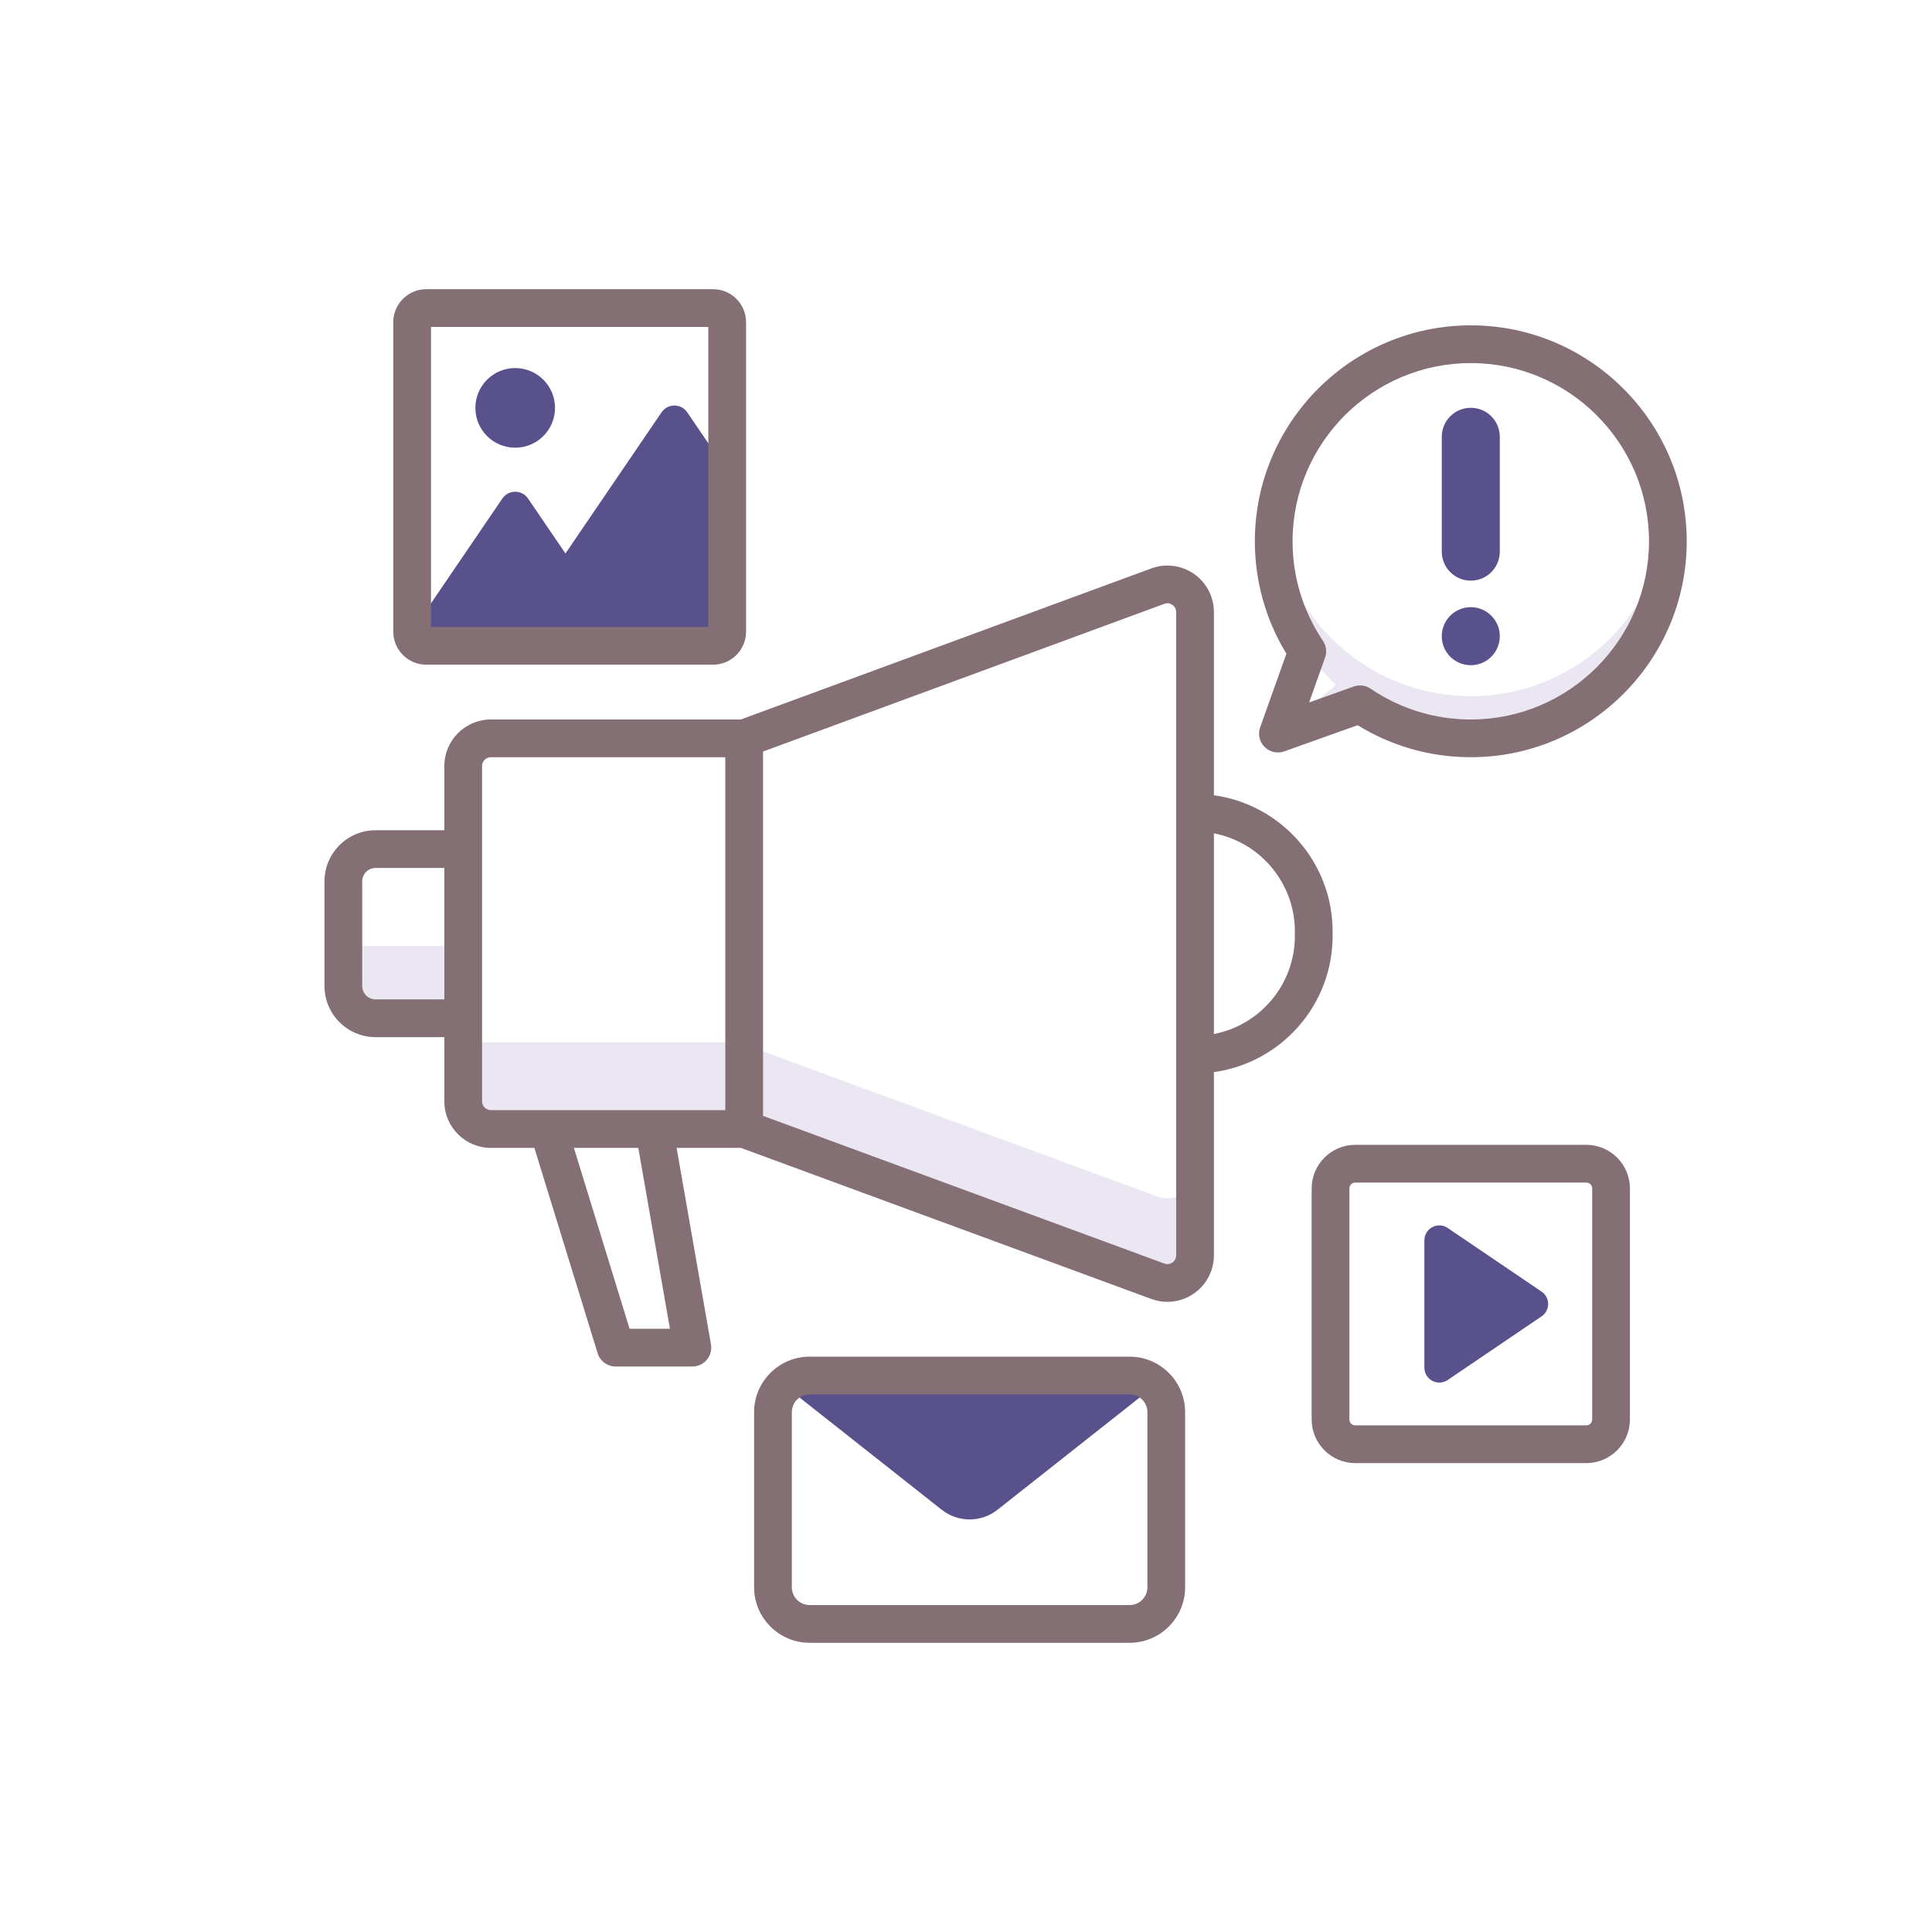
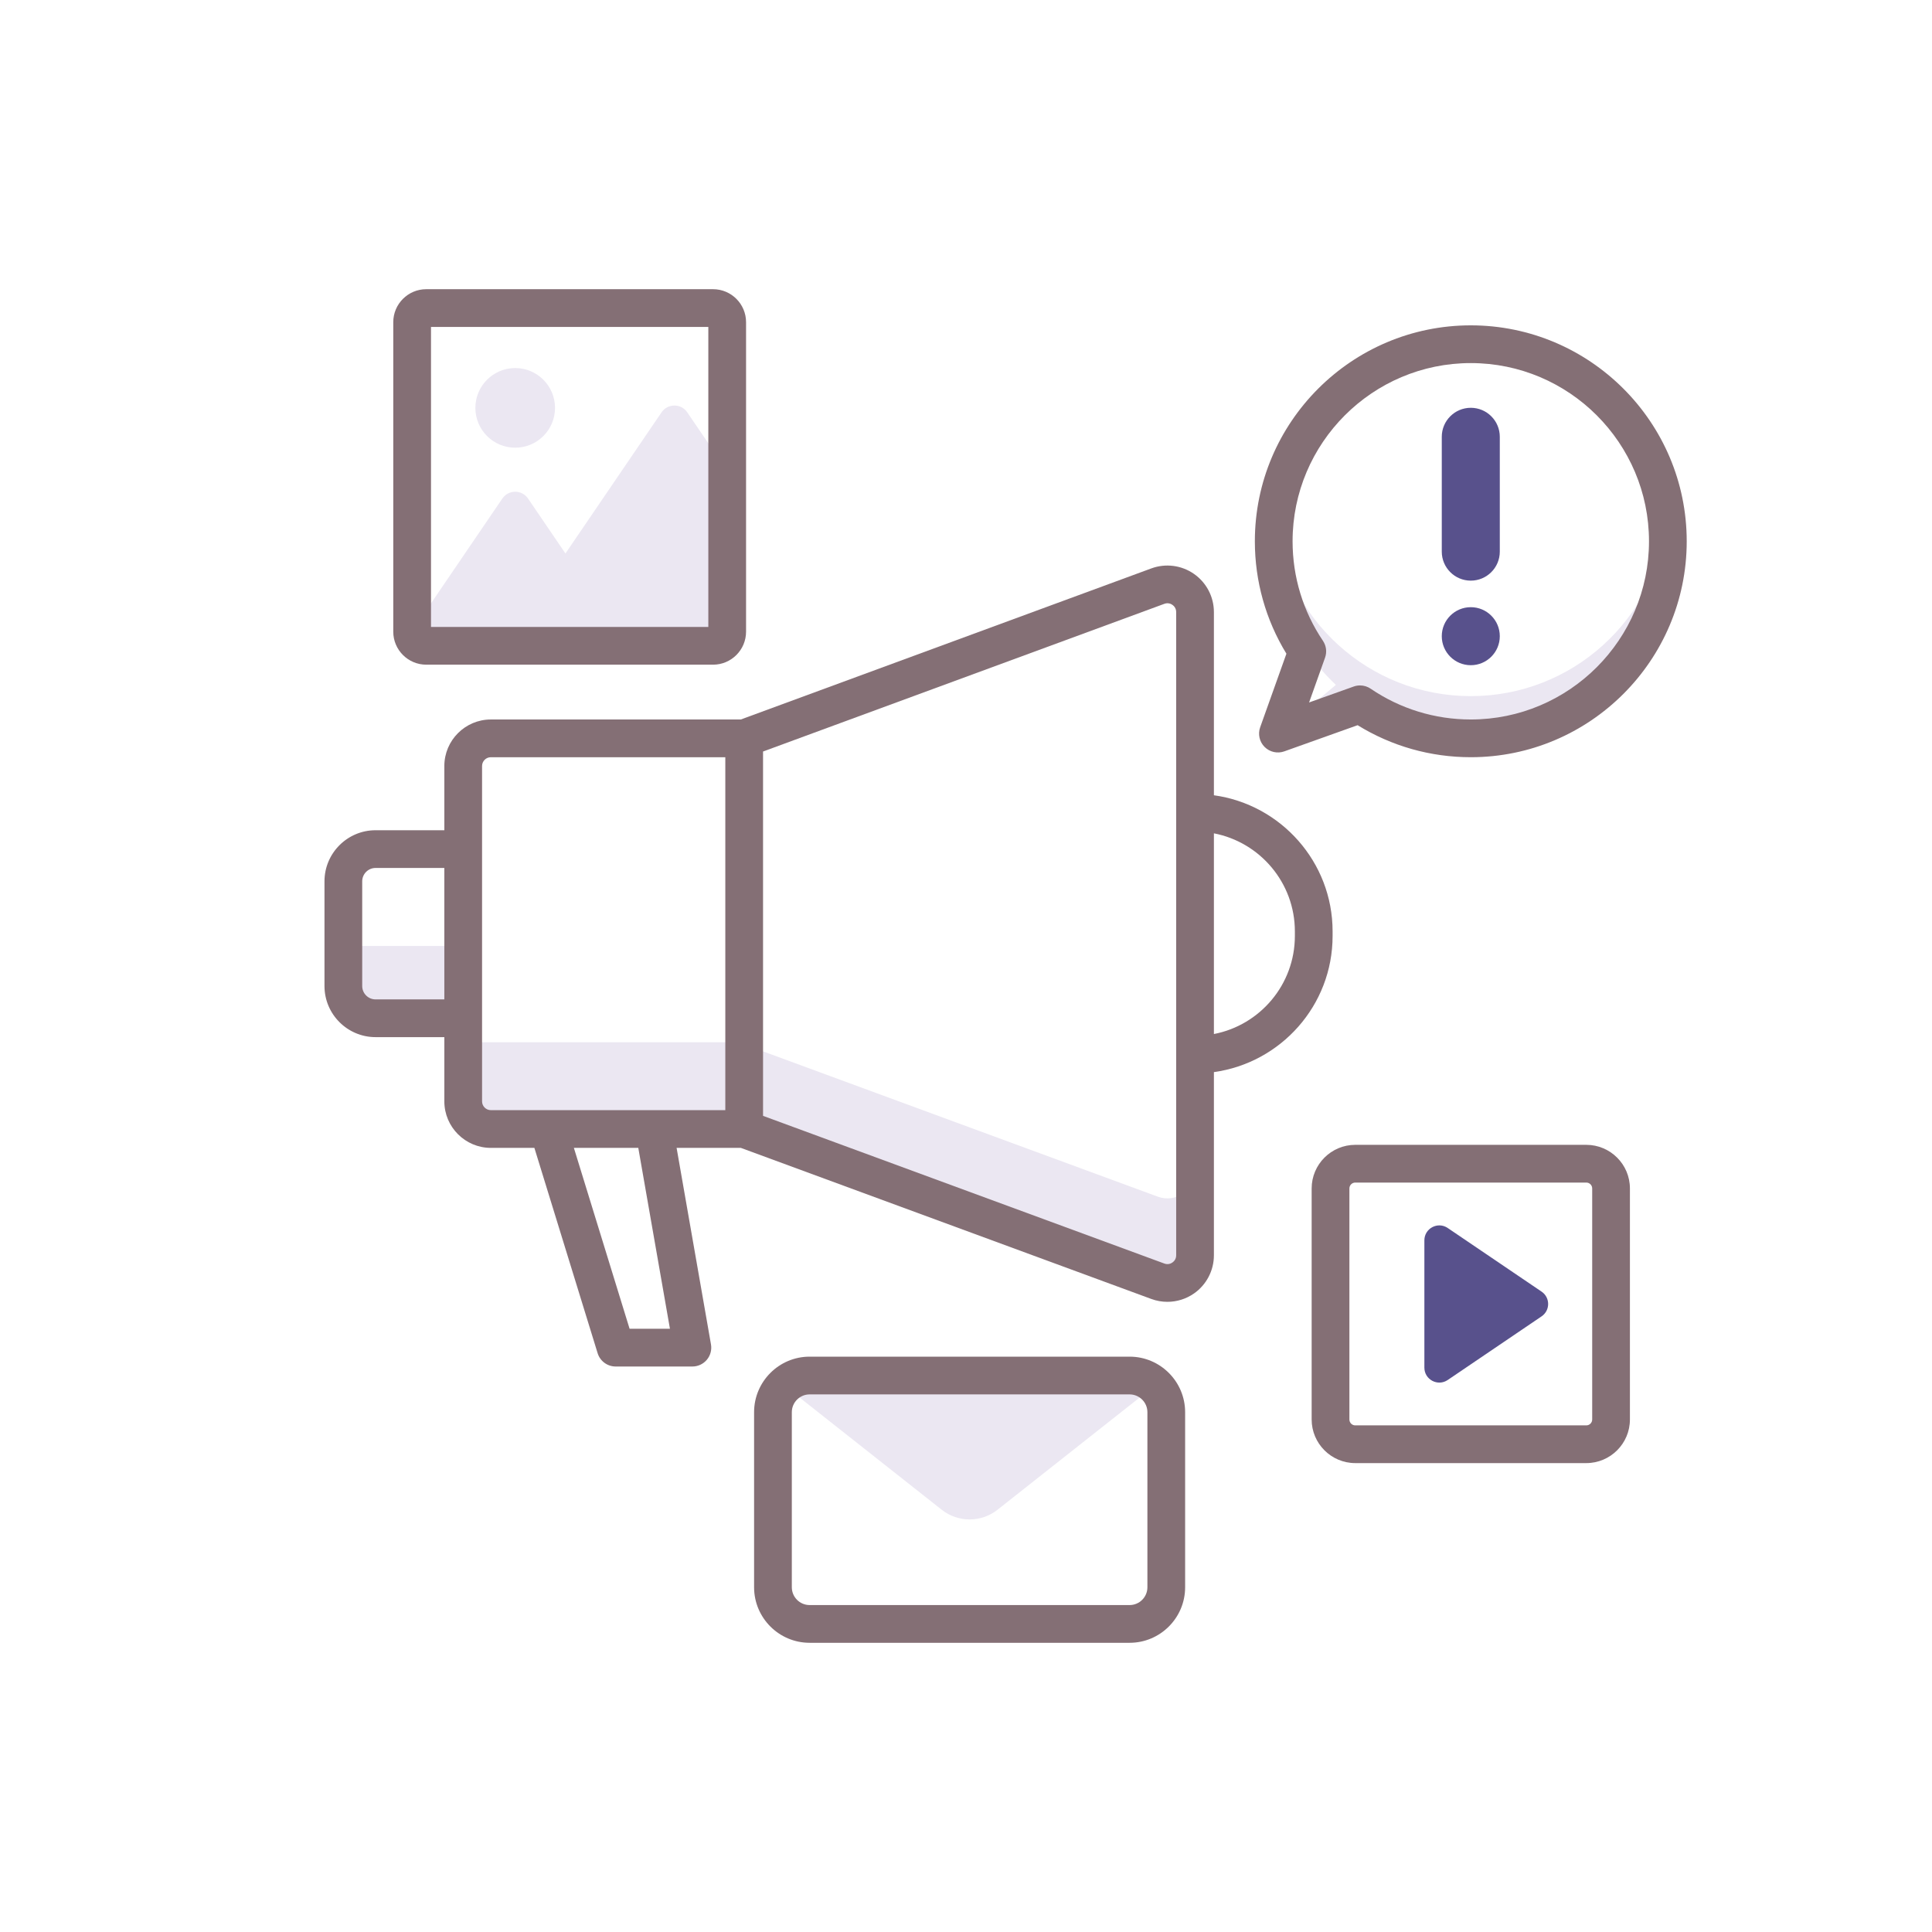
<svg xmlns="http://www.w3.org/2000/svg" width="188" height="188" viewBox="0 0 188 188" fill="none">
  <path d="M33.41 92.048V95.951C33.41 97.682 34.814 99.086 36.545 99.086H45.073V92.048H33.41Z" fill="#EBE7F2" />
  <path d="M45.073 101.421V107.171C45.073 108.657 46.278 109.863 47.764 109.863H72.415V101.422H45.073V101.421Z" fill="#EBE7F2" />
  <path d="M112.667 116.446L72.415 101.632V109.862L112.667 124.676C114.424 125.323 116.288 124.023 116.288 122.151V113.921C116.288 115.793 114.424 117.093 112.667 116.446Z" fill="#EBE7F2" />
-   <path d="M66.875 40.123C66.275 39.242 64.975 39.242 64.375 40.123L55.023 53.859L51.383 48.512C50.782 47.631 49.483 47.631 48.883 48.512L40.111 61.396C40.146 62.2 40.804 62.843 41.616 62.843H48.906H61.139H69.249C70.084 62.843 70.761 62.166 70.761 61.331V45.832L66.875 40.123Z" fill="#58518c" />
-   <path d="M50.133 43.565C52.273 43.565 54.008 41.83 54.008 39.69C54.008 37.55 52.273 35.815 50.133 35.815C47.993 35.815 46.258 37.55 46.258 39.69C46.258 41.83 47.992 43.565 50.133 43.565Z" fill="#58518c" />
-   <path d="M109.919 133.85H78.783C77.833 133.85 76.976 134.227 76.336 134.832L91.636 146.911C93.228 148.167 95.474 148.167 97.066 146.911L112.366 134.832C111.726 134.228 110.869 133.85 109.919 133.85Z" fill="#58518c" />
+   <path d="M66.875 40.123C66.275 39.242 64.975 39.242 64.375 40.123L55.023 53.859L51.383 48.512C50.782 47.631 49.483 47.631 48.883 48.512L40.111 61.396C40.146 62.2 40.804 62.843 41.616 62.843H48.906H61.139H69.249C70.084 62.843 70.761 62.166 70.761 61.331V45.832L66.875 40.123Z" fill="#EBE7F2" />
+   <path d="M50.133 43.565C52.273 43.565 54.008 41.83 54.008 39.69C54.008 37.55 52.273 35.815 50.133 35.815C47.993 35.815 46.258 37.55 46.258 39.69C46.258 41.83 47.992 43.565 50.133 43.565Z" fill="#EBE7F2" />
+   <path d="M109.919 133.85H78.783C77.833 133.85 76.976 134.227 76.336 134.832L91.636 146.911C93.228 148.167 95.474 148.167 97.066 146.911L112.366 134.832C111.726 134.228 110.869 133.85 109.919 133.85Z" fill="#EBE7F2" />
  <path d="M123.943 52.672C123.943 51.978 123.982 51.292 124.054 50.617C125.079 60.242 133.224 67.739 143.12 67.739C153.017 67.739 161.16 60.242 162.186 50.617C162.258 51.292 162.297 51.977 162.297 52.672C162.297 63.263 153.711 71.848 143.12 71.848C139.124 71.848 135.416 70.625 132.344 68.535V68.536L124.354 71.386L129.992 66.644C126.271 63.145 123.943 58.182 123.943 52.672Z" fill="#EBE7F2" />
  <path d="M143.12 56.501C141.561 56.501 140.297 55.237 140.297 53.678V42.505C140.297 40.946 141.561 39.682 143.12 39.682C144.679 39.682 145.943 40.946 145.943 42.505V53.678C145.943 55.237 144.679 56.501 143.12 56.501Z" fill="#58518c" />
  <path d="M143.12 64.73C144.679 64.73 145.943 63.466 145.943 61.907C145.943 60.348 144.679 59.084 143.12 59.084C141.561 59.084 140.297 60.348 140.297 61.907C140.297 63.466 141.561 64.73 143.12 64.73Z" fill="#58518c" />
  <path d="M129.673 91.079V90.631C129.673 83.874 124.636 78.285 118.123 77.386V59.559C118.123 58.08 117.399 56.692 116.185 55.846C114.973 55 113.419 54.8 112.033 55.311L72.088 70.012H47.765C45.269 70.012 43.238 72.044 43.238 74.54V80.789H36.546C33.806 80.789 31.575 83.02 31.575 85.761V95.951C31.575 98.691 33.806 100.922 36.546 100.922H43.238V107.172C43.238 109.668 45.269 111.699 47.765 111.699H52L58.154 131.677C58.392 132.447 59.103 132.973 59.909 132.973H67.376C67.918 132.973 68.433 132.733 68.782 132.317C69.13 131.902 69.278 131.354 69.184 130.82L65.839 111.698H72.089L112.033 126.4C112.539 126.587 113.069 126.679 113.596 126.679C114.51 126.679 115.417 126.402 116.185 125.866C117.399 125.02 118.123 123.631 118.123 122.152V104.325C124.637 103.425 129.673 97.836 129.673 91.079ZM36.545 97.25C35.829 97.25 35.246 96.666 35.246 95.95V85.76C35.246 85.043 35.829 84.46 36.545 84.46H43.237V97.249H36.545V97.25ZM46.909 107.171V99.085V82.625V74.54C46.909 74.067 47.292 73.684 47.764 73.684H70.579V108.027H63.709C63.707 108.027 63.706 108.027 63.703 108.027H47.765C47.293 108.027 46.909 107.642 46.909 107.171ZM65.191 129.299H61.264L55.843 111.698H62.111L65.191 129.299ZM114.452 122.151C114.452 122.539 114.222 122.757 114.086 122.853C113.949 122.948 113.666 123.088 113.302 122.954L74.251 108.582V73.129L113.302 58.757C113.666 58.623 113.949 58.762 114.086 58.858C114.222 58.953 114.452 59.172 114.452 59.559V79.081V102.63V122.151ZM118.123 100.62V81.091C122.605 81.952 126.002 85.902 126.002 90.631V91.079C126.001 95.809 122.605 99.759 118.123 100.62Z" fill="#846F75" />
  <path d="M41.479 64.679H69.387C71.158 64.679 72.598 63.239 72.598 61.468V31.352C72.598 29.581 71.158 28.141 69.387 28.141H41.479C39.708 28.141 38.268 29.581 38.268 31.352V61.468C38.268 63.239 39.708 64.679 41.479 64.679ZM41.94 31.813H68.926V61.007H41.94V31.813Z" fill="#846F75" />
  <path d="M109.92 132.014H78.783C75.803 132.014 73.379 134.439 73.379 137.418V154.454C73.379 157.434 75.803 159.858 78.783 159.858H109.92C112.9 159.858 115.323 157.433 115.323 154.454V137.418C115.323 134.438 112.899 132.014 109.92 132.014ZM111.652 154.454C111.652 155.409 110.875 156.186 109.92 156.186H78.783C77.828 156.186 77.051 155.408 77.051 154.454V137.418C77.051 136.463 77.828 135.686 78.783 135.686H109.92C110.875 135.686 111.652 136.464 111.652 137.418V154.454Z" fill="#846F75" />
  <path d="M122.625 70.769C122.387 71.437 122.555 72.183 123.056 72.684C123.558 73.187 124.306 73.351 124.971 73.115L132.108 70.568C135.416 72.609 139.203 73.683 143.12 73.683C154.706 73.683 164.132 64.258 164.132 52.672C164.132 41.085 154.706 31.659 143.12 31.659C131.534 31.659 122.108 41.085 122.108 52.672C122.108 56.559 123.167 60.322 125.179 63.612L122.625 70.769ZM143.12 35.331C152.683 35.331 160.461 43.11 160.461 52.672C160.461 62.233 152.682 70.012 143.12 70.012C139.625 70.012 136.257 68.976 133.377 67.017C133.069 66.807 132.708 66.698 132.345 66.698C132.137 66.698 131.928 66.733 131.728 66.805L127.386 68.355L128.939 63.996C129.136 63.447 129.058 62.837 128.732 62.354C126.801 59.489 125.779 56.142 125.779 52.671C125.779 43.11 133.559 35.331 143.12 35.331Z" fill="#846F75" />
  <path d="M154.36 111.402H131.88C129.539 111.402 127.635 113.306 127.635 115.646V138.127C127.635 140.468 129.539 142.372 131.88 142.372H154.36C156.702 142.372 158.605 140.468 158.605 138.127V115.646C158.606 113.306 156.702 111.402 154.36 111.402ZM154.934 138.128C154.934 138.444 154.677 138.701 154.361 138.701H131.88C131.564 138.701 131.308 138.444 131.308 138.128V115.647C131.308 115.331 131.565 115.074 131.88 115.074H154.361C154.678 115.074 154.934 115.331 154.934 115.647V138.128Z" fill="#846F75" />
  <path d="M150.009 128.093L140.874 134.286C139.909 134.94 138.604 134.248 138.604 133.082V120.697C138.604 119.531 139.909 118.839 140.874 119.494L150.009 125.686C150.86 126.263 150.86 127.517 150.009 128.093Z" fill="#58518c" />
</svg>
